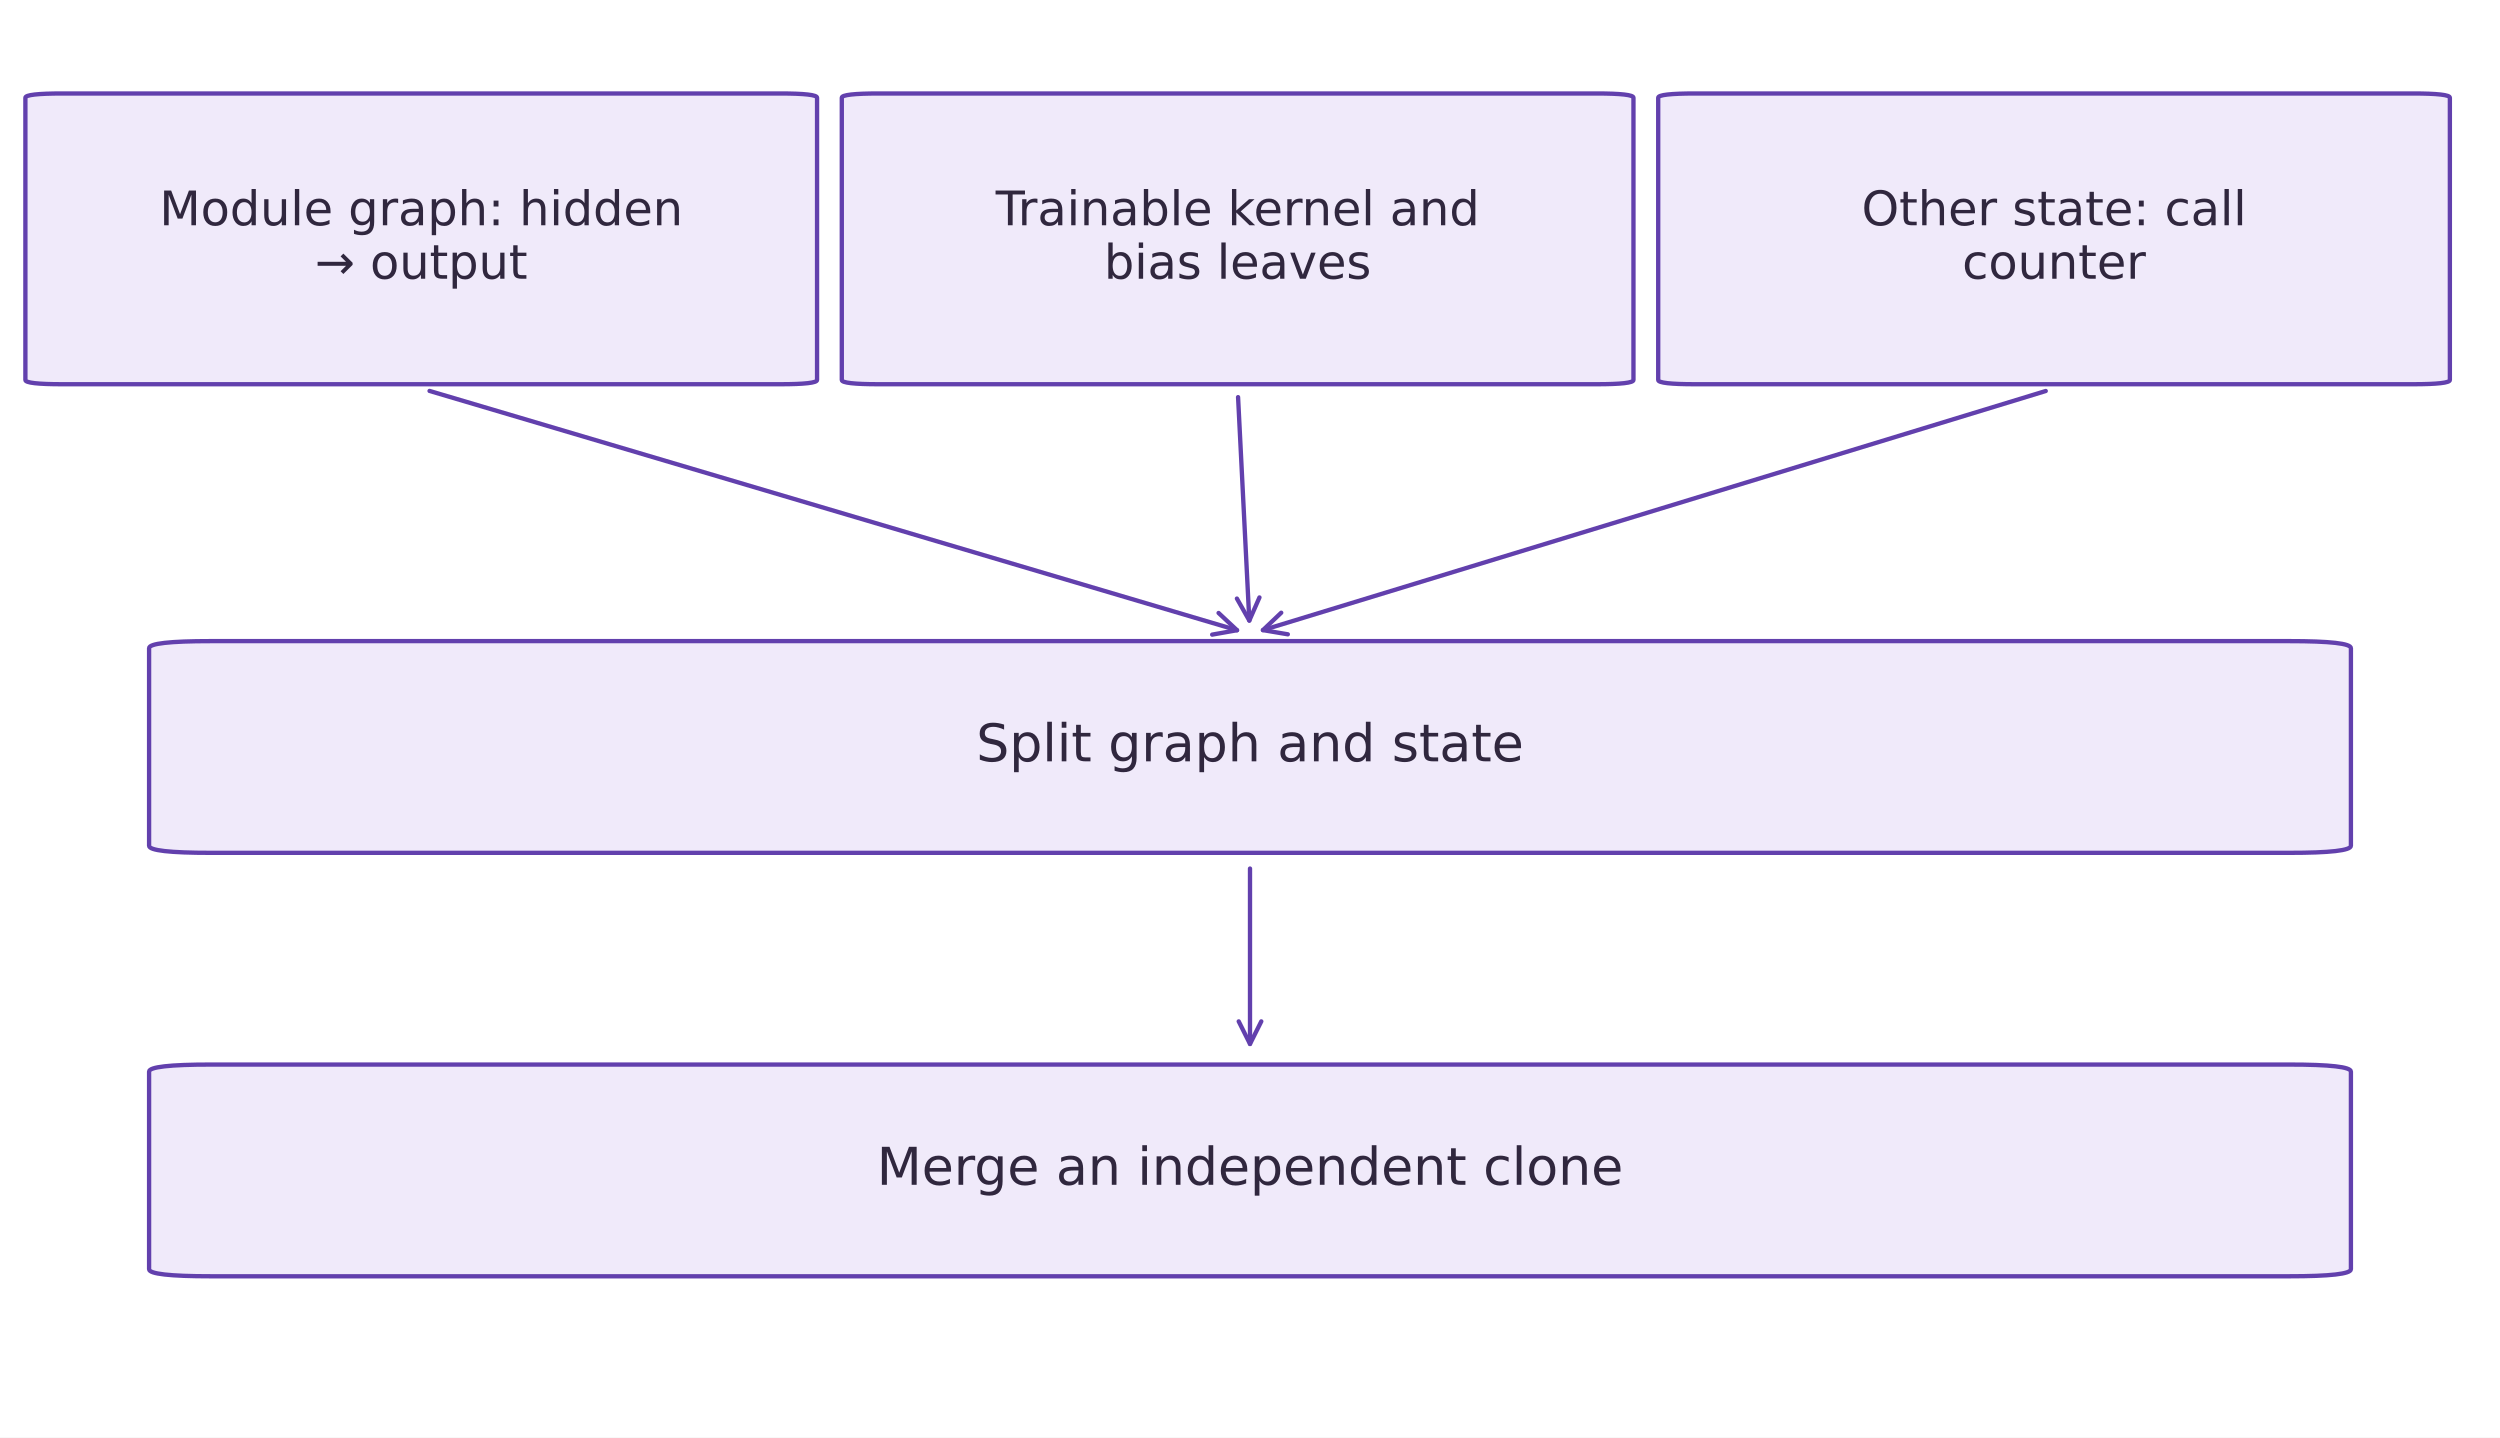
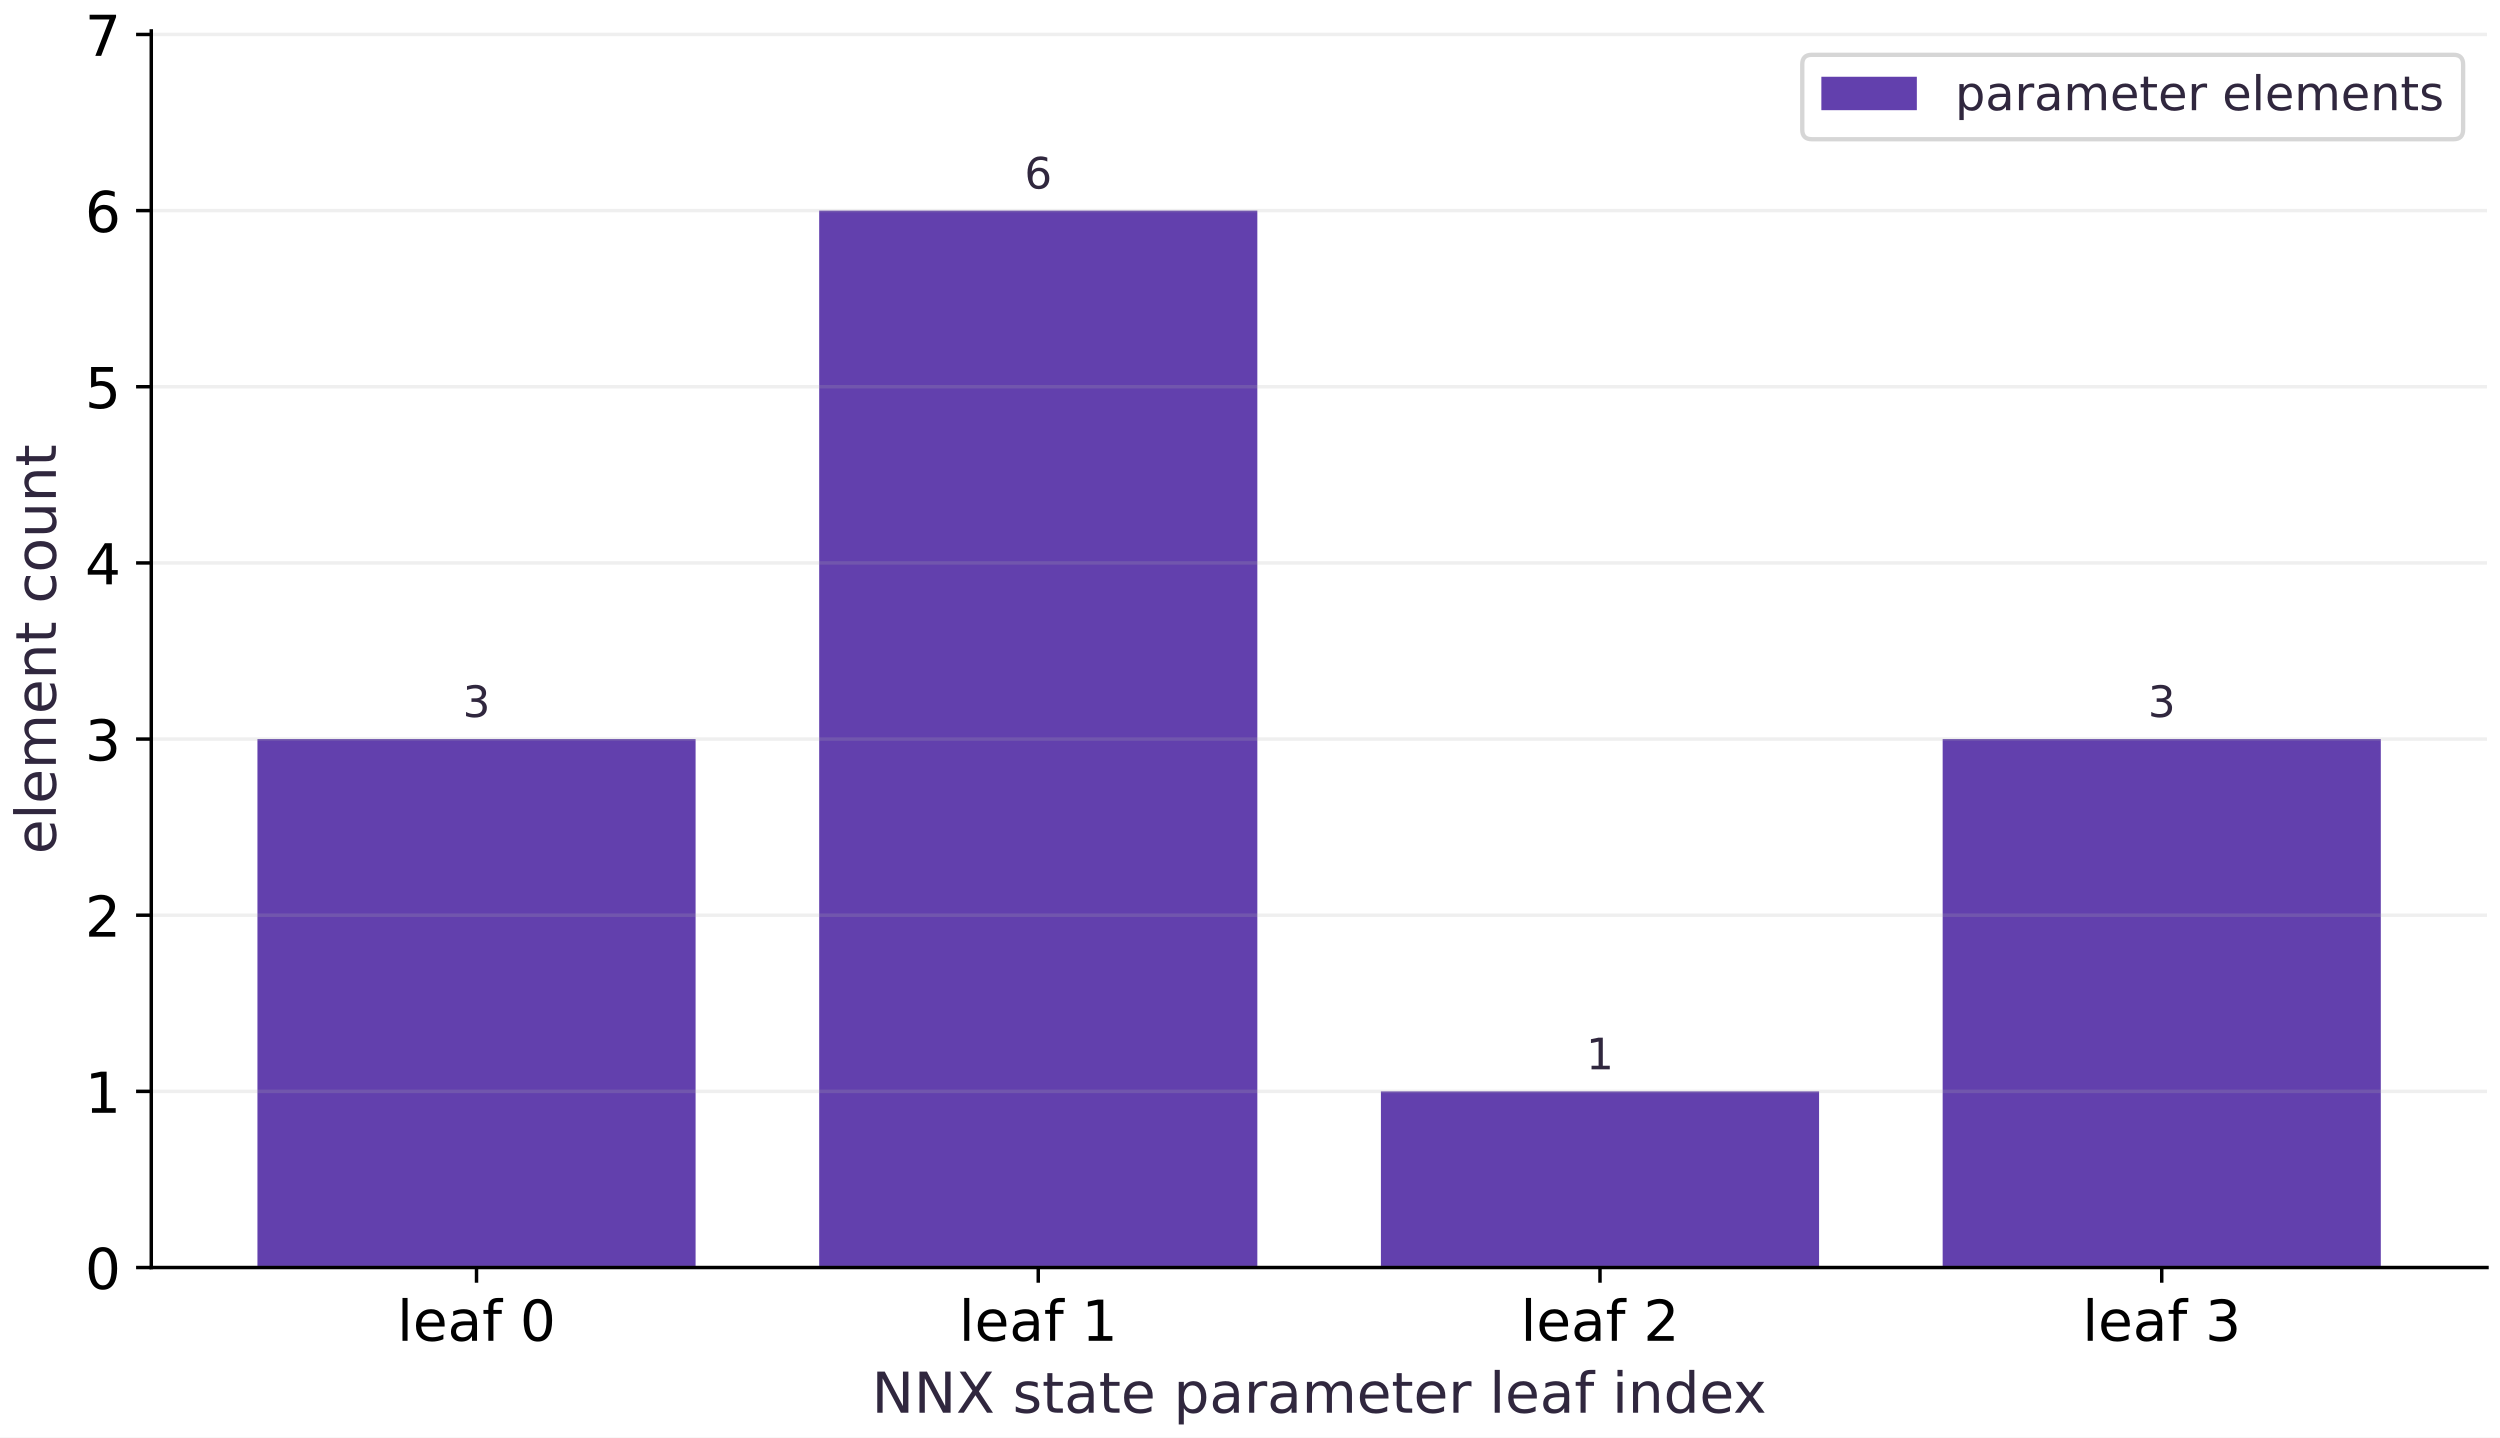
- <svg xmlns="http://www.w3.org/2000/svg" width="576pt" height="331.2pt" viewBox="0 0 576 331.2" version="1.1">
+ <svg xmlns="http://www.w3.org/2000/svg" xmlns:xlink="http://www.w3.org/1999/xlink" width="576pt" height="331.2pt" viewBox="0 0 576 331.2" version="1.1">
  <defs>
    <style type="text/css">*{stroke-linejoin: round; stroke-linecap: butt}</style>
  </defs>
  <g id="figure_1">
    <g id="patch_1">
      <path d="M 0 331.2  L 576 331.2  L 576 0  L 0 0  z " style="fill: #ffffff" />
    </g>
    <g id="axes_1">
      <g id="patch_2">
-         <path d="M 14.4 88.528  L 179.7 88.528  Q 188.25 88.528 188.25 87.552  L 188.25 22.512  Q 188.25 21.537 179.7 21.537  L 14.4 21.537  Q 5.85 21.537 5.85 22.512  L 5.85 87.552  Q 5.85 88.528 14.4 88.528  z " clip-path="url(#pe2b16e38f8)" style="fill: #f0eafa; stroke: #6240ad; stroke-linejoin: miter" />
+         <path d="M 34.853 292.037  L 573 292.037  L 573 7.128  L 34.853 7.128  z " style="fill: #ffffff" />
      </g>
      <g id="patch_3">
-         <path d="M 202.5 88.528  L 367.8 88.528  Q 376.35 88.528 376.35 87.552  L 376.35 22.512  Q 376.35 21.537 367.8 21.537  L 202.5 21.537  Q 193.95 21.537 193.95 22.512  L 193.95 87.552  Q 193.95 88.528 202.5 88.528  z " clip-path="url(#pe2b16e38f8)" style="fill: #f0eafa; stroke: #6240ad; stroke-linejoin: miter" />
+         <path d="M 59.314 292.037  L 160.265 292.037  L 160.265 170.281  L 59.314 170.281  z " clip-path="url(#p7efe33a1ea)" style="fill: #6240ad" />
      </g>
      <g id="patch_4">
-         <path d="M 390.6 88.528  L 555.9 88.528  Q 564.45 88.528 564.45 87.552  L 564.45 22.512  Q 564.45 21.537 555.9 21.537  L 390.6 21.537  Q 382.05 21.537 382.05 22.512  L 382.05 87.552  Q 382.05 88.528 390.6 88.528  z " clip-path="url(#pe2b16e38f8)" style="fill: #f0eafa; stroke: #6240ad; stroke-linejoin: miter" />
+         <path d="M 188.739 292.037  L 289.69 292.037  L 289.69 48.525  L 188.739 48.525  z " clip-path="url(#p7efe33a1ea)" style="fill: #6240ad" />
      </g>
      <g id="patch_5">
-         <path d="M 48.6 196.494  L 527.4 196.494  Q 541.65 196.494 541.65 194.868  L 541.65 149.34  Q 541.65 147.714 527.4 147.714  L 48.6 147.714  Q 34.35 147.714 34.35 149.34  L 34.35 194.868  Q 34.35 196.494 48.6 196.494  z " clip-path="url(#pe2b16e38f8)" style="fill: #f0eafa; stroke: #6240ad; stroke-linejoin: miter" />
+         <path d="M 318.163 292.037  L 419.114 292.037  L 419.114 251.451  L 318.163 251.451  z " clip-path="url(#p7efe33a1ea)" style="fill: #6240ad" />
      </g>
      <g id="patch_6">
-         <path d="M 48.6 294.054  L 527.4 294.054  Q 541.65 294.054 541.65 292.428  L 541.65 246.9  Q 541.65 245.274 527.4 245.274  L 48.6 245.274  Q 34.35 245.274 34.35 246.9  L 34.35 292.428  Q 34.35 294.054 48.6 294.054  z " clip-path="url(#pe2b16e38f8)" style="fill: #f0eafa; stroke: #6240ad; stroke-linejoin: miter" />
-       </g>
-       <g id="text_1">
-         <text style="font-size: 11px; font-family: 'DejaVu Sans'; fill: #30273e" transform="translate(36.73407 51.90868)">Module graph: hidden</text>
-         <text style="font-size: 11px; font-family: 'DejaVu Sans'; fill: #30273e" transform="translate(72.55282 64.22627)">→ output</text>
+         <path d="M 447.588 292.037  L 548.539 292.037  L 548.539 170.281  L 447.588 170.281  z " clip-path="url(#p7efe33a1ea)" style="fill: #6240ad" />
+       </g>
+       <g id="matplotlib.axis_1">
+         <g id="xtick_1">
+           <g id="line2d_1">
+             <defs>
+               <path id="ma90d23f7dc" d="M 0 0  L 0 3.5  " style="stroke: #000000; stroke-width: 0.8" />
+             </defs>
+             <g>
+               <use xlink:href="#ma90d23f7dc" x="109.79" y="292.037" style="stroke: #000000; stroke-width: 0.8" />
+             </g>
+           </g>
+           <g id="text_1">
+             <text style="font-size: 13px; font-family: 'DejaVu Sans'; text-anchor: middle" x="109.79" y="308.915" transform="rotate(-0 109.7898 308.9146)">leaf 0</text>
+           </g>
+         </g>
+         <g id="xtick_2">
+           <g id="line2d_2">
+             <g>
+               <use xlink:href="#ma90d23f7dc" x="239.214" y="292.037" style="stroke: #000000; stroke-width: 0.8" />
+             </g>
+           </g>
+           <g id="text_2">
+             <text style="font-size: 13px; font-family: 'DejaVu Sans'; text-anchor: middle" x="239.214" y="308.915" transform="rotate(-0 239.2142 308.9146)">leaf 1</text>
+           </g>
+         </g>
+         <g id="xtick_3">
+           <g id="line2d_3">
+             <g>
+               <use xlink:href="#ma90d23f7dc" x="368.639" y="292.037" style="stroke: #000000; stroke-width: 0.8" />
+             </g>
+           </g>
+           <g id="text_3">
+             <text style="font-size: 13px; font-family: 'DejaVu Sans'; text-anchor: middle" x="368.639" y="308.915" transform="rotate(-0 368.6386 308.9146)">leaf 2</text>
+           </g>
+         </g>
+         <g id="xtick_4">
+           <g id="line2d_4">
+             <g>
+               <use xlink:href="#ma90d23f7dc" x="498.063" y="292.037" style="stroke: #000000; stroke-width: 0.8" />
+             </g>
+           </g>
+           <g id="text_4">
+             <text style="font-size: 13px; font-family: 'DejaVu Sans'; text-anchor: middle" x="498.063" y="308.915" transform="rotate(-0 498.063 308.9146)">leaf 3</text>
+           </g>
+         </g>
+         <g id="text_5">
+           <text style="font-size: 13px; font-family: 'DejaVu Sans'; text-anchor: middle; fill: #30273e" x="303.926" y="325.496" transform="rotate(-0 303.9264 325.4962)">NNX state parameter leaf index</text>
+         </g>
+       </g>
+       <g id="matplotlib.axis_2">
+         <g id="ytick_1">
+           <g id="line2d_5">
+             <path d="M 34.853 292.037  L 573 292.037  " clip-path="url(#p7efe33a1ea)" style="fill: none; stroke: #b0b0b0; stroke-opacity: 0.2; stroke-width: 0.8; stroke-linecap: square" />
+           </g>
+           <g id="line2d_6">
+             <defs>
+               <path id="m303c63c722" d="M 0 0  L -3.5 0  " style="stroke: #000000; stroke-width: 0.8" />
+             </defs>
+             <g>
+               <use xlink:href="#m303c63c722" x="34.853" y="292.037" style="stroke: #000000; stroke-width: 0.8" />
+             </g>
+           </g>
+           <g id="text_6">
+             <text style="font-size: 13px; font-family: 'DejaVu Sans'; text-anchor: end" x="27.853" y="296.976" transform="rotate(-0 27.85305 296.9756)">0</text>
+           </g>
+         </g>
+         <g id="ytick_2">
+           <g id="line2d_7">
+             <path d="M 34.853 251.451  L 573 251.451  " clip-path="url(#p7efe33a1ea)" style="fill: none; stroke: #b0b0b0; stroke-opacity: 0.2; stroke-width: 0.8; stroke-linecap: square" />
+           </g>
+           <g id="line2d_8">
+             <g>
+               <use xlink:href="#m303c63c722" x="34.853" y="251.451" style="stroke: #000000; stroke-width: 0.8" />
+             </g>
+           </g>
+           <g id="text_7">
+             <text style="font-size: 13px; font-family: 'DejaVu Sans'; text-anchor: end" x="27.853" y="256.39" transform="rotate(-0 27.85305 256.3903)">1</text>
+           </g>
+         </g>
+         <g id="ytick_3">
+           <g id="line2d_9">
+             <path d="M 34.853 210.866  L 573 210.866  " clip-path="url(#p7efe33a1ea)" style="fill: none; stroke: #b0b0b0; stroke-opacity: 0.2; stroke-width: 0.8; stroke-linecap: square" />
+           </g>
+           <g id="line2d_10">
+             <g>
+               <use xlink:href="#m303c63c722" x="34.853" y="210.866" style="stroke: #000000; stroke-width: 0.8" />
+             </g>
+           </g>
+           <g id="text_8">
+             <text style="font-size: 13px; font-family: 'DejaVu Sans'; text-anchor: end" x="27.853" y="215.805" transform="rotate(-0 27.85305 215.805)">2</text>
+           </g>
+         </g>
+         <g id="ytick_4">
+           <g id="line2d_11">
+             <path d="M 34.853 170.281  L 573 170.281  " clip-path="url(#p7efe33a1ea)" style="fill: none; stroke: #b0b0b0; stroke-opacity: 0.2; stroke-width: 0.8; stroke-linecap: square" />
+           </g>
+           <g id="line2d_12">
+             <g>
+               <use xlink:href="#m303c63c722" x="34.853" y="170.281" style="stroke: #000000; stroke-width: 0.8" />
+             </g>
+           </g>
+           <g id="text_9">
+             <text style="font-size: 13px; font-family: 'DejaVu Sans'; text-anchor: end" x="27.853" y="175.22" transform="rotate(-0 27.85305 175.2197)">3</text>
+           </g>
+         </g>
+         <g id="ytick_5">
+           <g id="line2d_13">
+             <path d="M 34.853 129.695  L 573 129.695  " clip-path="url(#p7efe33a1ea)" style="fill: none; stroke: #b0b0b0; stroke-opacity: 0.2; stroke-width: 0.8; stroke-linecap: square" />
+           </g>
+           <g id="line2d_14">
+             <g>
+               <use xlink:href="#m303c63c722" x="34.853" y="129.695" style="stroke: #000000; stroke-width: 0.8" />
+             </g>
+           </g>
+           <g id="text_10">
+             <text style="font-size: 13px; font-family: 'DejaVu Sans'; text-anchor: end" x="27.853" y="134.634" transform="rotate(-0 27.85305 134.6344)">4</text>
+           </g>
+         </g>
+         <g id="ytick_6">
+           <g id="line2d_15">
+             <path d="M 34.853 89.11  L 573 89.11  " clip-path="url(#p7efe33a1ea)" style="fill: none; stroke: #b0b0b0; stroke-opacity: 0.2; stroke-width: 0.8; stroke-linecap: square" />
+           </g>
+           <g id="line2d_16">
+             <g>
+               <use xlink:href="#m303c63c722" x="34.853" y="89.11" style="stroke: #000000; stroke-width: 0.8" />
+             </g>
+           </g>
+           <g id="text_11">
+             <text style="font-size: 13px; font-family: 'DejaVu Sans'; text-anchor: end" x="27.853" y="94.049" transform="rotate(-0 27.85305 94.04907)">5</text>
+           </g>
+         </g>
+         <g id="ytick_7">
+           <g id="line2d_17">
+             <path d="M 34.853 48.525  L 573 48.525  " clip-path="url(#p7efe33a1ea)" style="fill: none; stroke: #b0b0b0; stroke-opacity: 0.2; stroke-width: 0.8; stroke-linecap: square" />
+           </g>
+           <g id="line2d_18">
+             <g>
+               <use xlink:href="#m303c63c722" x="34.853" y="48.525" style="stroke: #000000; stroke-width: 0.8" />
+             </g>
+           </g>
+           <g id="text_12">
+             <text style="font-size: 13px; font-family: 'DejaVu Sans'; text-anchor: end" x="27.853" y="53.464" transform="rotate(-0 27.85305 53.46376)">6</text>
+           </g>
+         </g>
+         <g id="ytick_8">
+           <g id="line2d_19">
+             <path d="M 34.853 7.939  L 573 7.939  " clip-path="url(#p7efe33a1ea)" style="fill: none; stroke: #b0b0b0; stroke-opacity: 0.2; stroke-width: 0.8; stroke-linecap: square" />
+           </g>
+           <g id="line2d_20">
+             <g>
+               <use xlink:href="#m303c63c722" x="34.853" y="7.939" style="stroke: #000000; stroke-width: 0.8" />
+             </g>
+           </g>
+           <g id="text_13">
+             <text style="font-size: 13px; font-family: 'DejaVu Sans'; text-anchor: end" x="27.853" y="12.878" transform="rotate(-0 27.85305 12.87845)">7</text>
+           </g>
+         </g>
+         <g id="text_14">
+           <text style="font-size: 13px; font-family: 'DejaVu Sans'; text-anchor: middle; fill: #30273e" x="12.878" y="149.582" transform="rotate(-90 12.87821 149.5822)">element count</text>
+         </g>
      </g>
      <g id="patch_7">
-         <path d="M 98.97 90.072  Q 192.526 117.796 285.01 145.202  " style="fill: none; stroke: #6240ad; stroke-linecap: round" />
-         <path d="M 280.763 141.232  L 285.01 145.202  L 279.286 146.217  " style="fill: none; stroke: #6240ad; stroke-linecap: round" />
-       </g>
-       <g id="text_2">
-         <text style="font-size: 11px; font-family: 'DejaVu Sans'; fill: #30273e" transform="translate(229.4066 51.90868)">Trainable kernel and</text>
-         <text style="font-size: 11px; font-family: 'DejaVu Sans'; fill: #30273e" transform="translate(254.3595 64.22627)">bias leaves</text>
+         <path d="M 34.853 292.037  L 34.853 7.128  " style="fill: none; stroke: #000000; stroke-width: 0.8; stroke-linejoin: miter; stroke-linecap: square" />
      </g>
      <g id="patch_8">
-         <path d="M 285.251 91.503  Q 286.575 117.798 287.843 142.976  " style="fill: none; stroke: #6240ad; stroke-linecap: round" />
-         <path d="M 290.178 137.652  L 287.843 142.976  L 284.985 137.913  " style="fill: none; stroke: #6240ad; stroke-linecap: round" />
-       </g>
-       <g id="text_3">
-         <text style="font-size: 11px; font-family: 'DejaVu Sans'; fill: #30273e" transform="translate(428.9018 51.90868)">Other state: call</text>
-         <text style="font-size: 11px; font-family: 'DejaVu Sans'; fill: #30273e" transform="translate(452.0877 64.22627)">counter</text>
-       </g>
-       <g id="patch_9">
-         <path d="M 471.336 90.088  Q 380.623 117.796 290.98 145.178  " style="fill: none; stroke: #6240ad; stroke-linecap: round" />
-         <path d="M 296.713 146.145  L 290.98 145.178  L 295.194 141.172  " style="fill: none; stroke: #6240ad; stroke-linecap: round" />
-       </g>
-       <g id="text_4">
-         <text style="font-size: 12px; font-family: 'DejaVu Sans'; text-anchor: middle; fill: #30273e" x="288" y="175.415" transform="rotate(-0 288 175.4152)">Split graph and state</text>
-       </g>
-       <g id="text_5">
-         <text style="font-size: 12px; font-family: 'DejaVu Sans'; text-anchor: middle; fill: #30273e" x="288" y="272.975" transform="rotate(-0 288 272.9751)">Merge an independent clone</text>
-       </g>
-       <g id="patch_10">
-         <path d="M 288 200.118  Q 288 220.883 288 240.529  " style="fill: none; stroke: #6240ad; stroke-linecap: round" />
-         <path d="M 290.6 235.329  L 288 240.529  L 285.4 235.329  " style="fill: none; stroke: #6240ad; stroke-linecap: round" />
+         <path d="M 34.853 292.037  L 573 292.037  " style="fill: none; stroke: #000000; stroke-width: 0.8; stroke-linejoin: miter; stroke-linecap: square" />
+       </g>
+       <g id="text_15">
+         <text style="font-size: 10px; font-family: 'DejaVu Sans'; text-anchor: middle; fill: #30273e" x="109.79" y="165.201" transform="rotate(-0 109.7898 165.201)">3</text>
+       </g>
+       <g id="text_16">
+         <text style="font-size: 10px; font-family: 'DejaVu Sans'; text-anchor: middle; fill: #30273e" x="239.214" y="43.445" transform="rotate(-0 239.2142 43.44509)">6</text>
+       </g>
+       <g id="text_17">
+         <text style="font-size: 10px; font-family: 'DejaVu Sans'; text-anchor: middle; fill: #30273e" x="368.639" y="246.372" transform="rotate(-0 368.6386 246.3716)">1</text>
+       </g>
+       <g id="text_18">
+         <text style="font-size: 10px; font-family: 'DejaVu Sans'; text-anchor: middle; fill: #30273e" x="498.063" y="165.201" transform="rotate(-0 498.063 165.201)">3</text>
+       </g>
+       <g id="legend_1">
+         <g id="patch_9">
+           <path d="M 417.441 32.074  L 565.3 32.074  Q 567.5 32.074 567.5 29.874  L 567.5 14.828  Q 567.5 12.628 565.3 12.628  L 417.441 12.628  Q 415.241 12.628 415.241 14.828  L 415.241 29.874  Q 415.241 32.074 417.441 32.074  z " style="fill: #ffffff; opacity: 0.8; stroke: #cccccc; stroke-linejoin: miter" />
+         </g>
+         <g id="patch_10">
+           <path d="M 419.641 25.386  L 441.641 25.386  L 441.641 17.686  L 419.641 17.686  z " style="fill: #6240ad" />
+         </g>
+         <g id="text_19">
+           <text style="font-size: 11px; font-family: 'DejaVu Sans'; text-anchor: start; fill: #30273e" x="450.441" y="25.386" transform="rotate(-0 450.4409 25.38604)">parameter elements</text>
+         </g>
      </g>
    </g>
  </g>
  <defs>
-     <clipPath id="pe2b16e38f8">
-       <rect x="3" y="3" width="570" height="325.2" />
+     <clipPath id="p7efe33a1ea">
+       <rect x="34.853" y="7.128" width="538.147" height="284.909" />
    </clipPath>
  </defs>
</svg>
